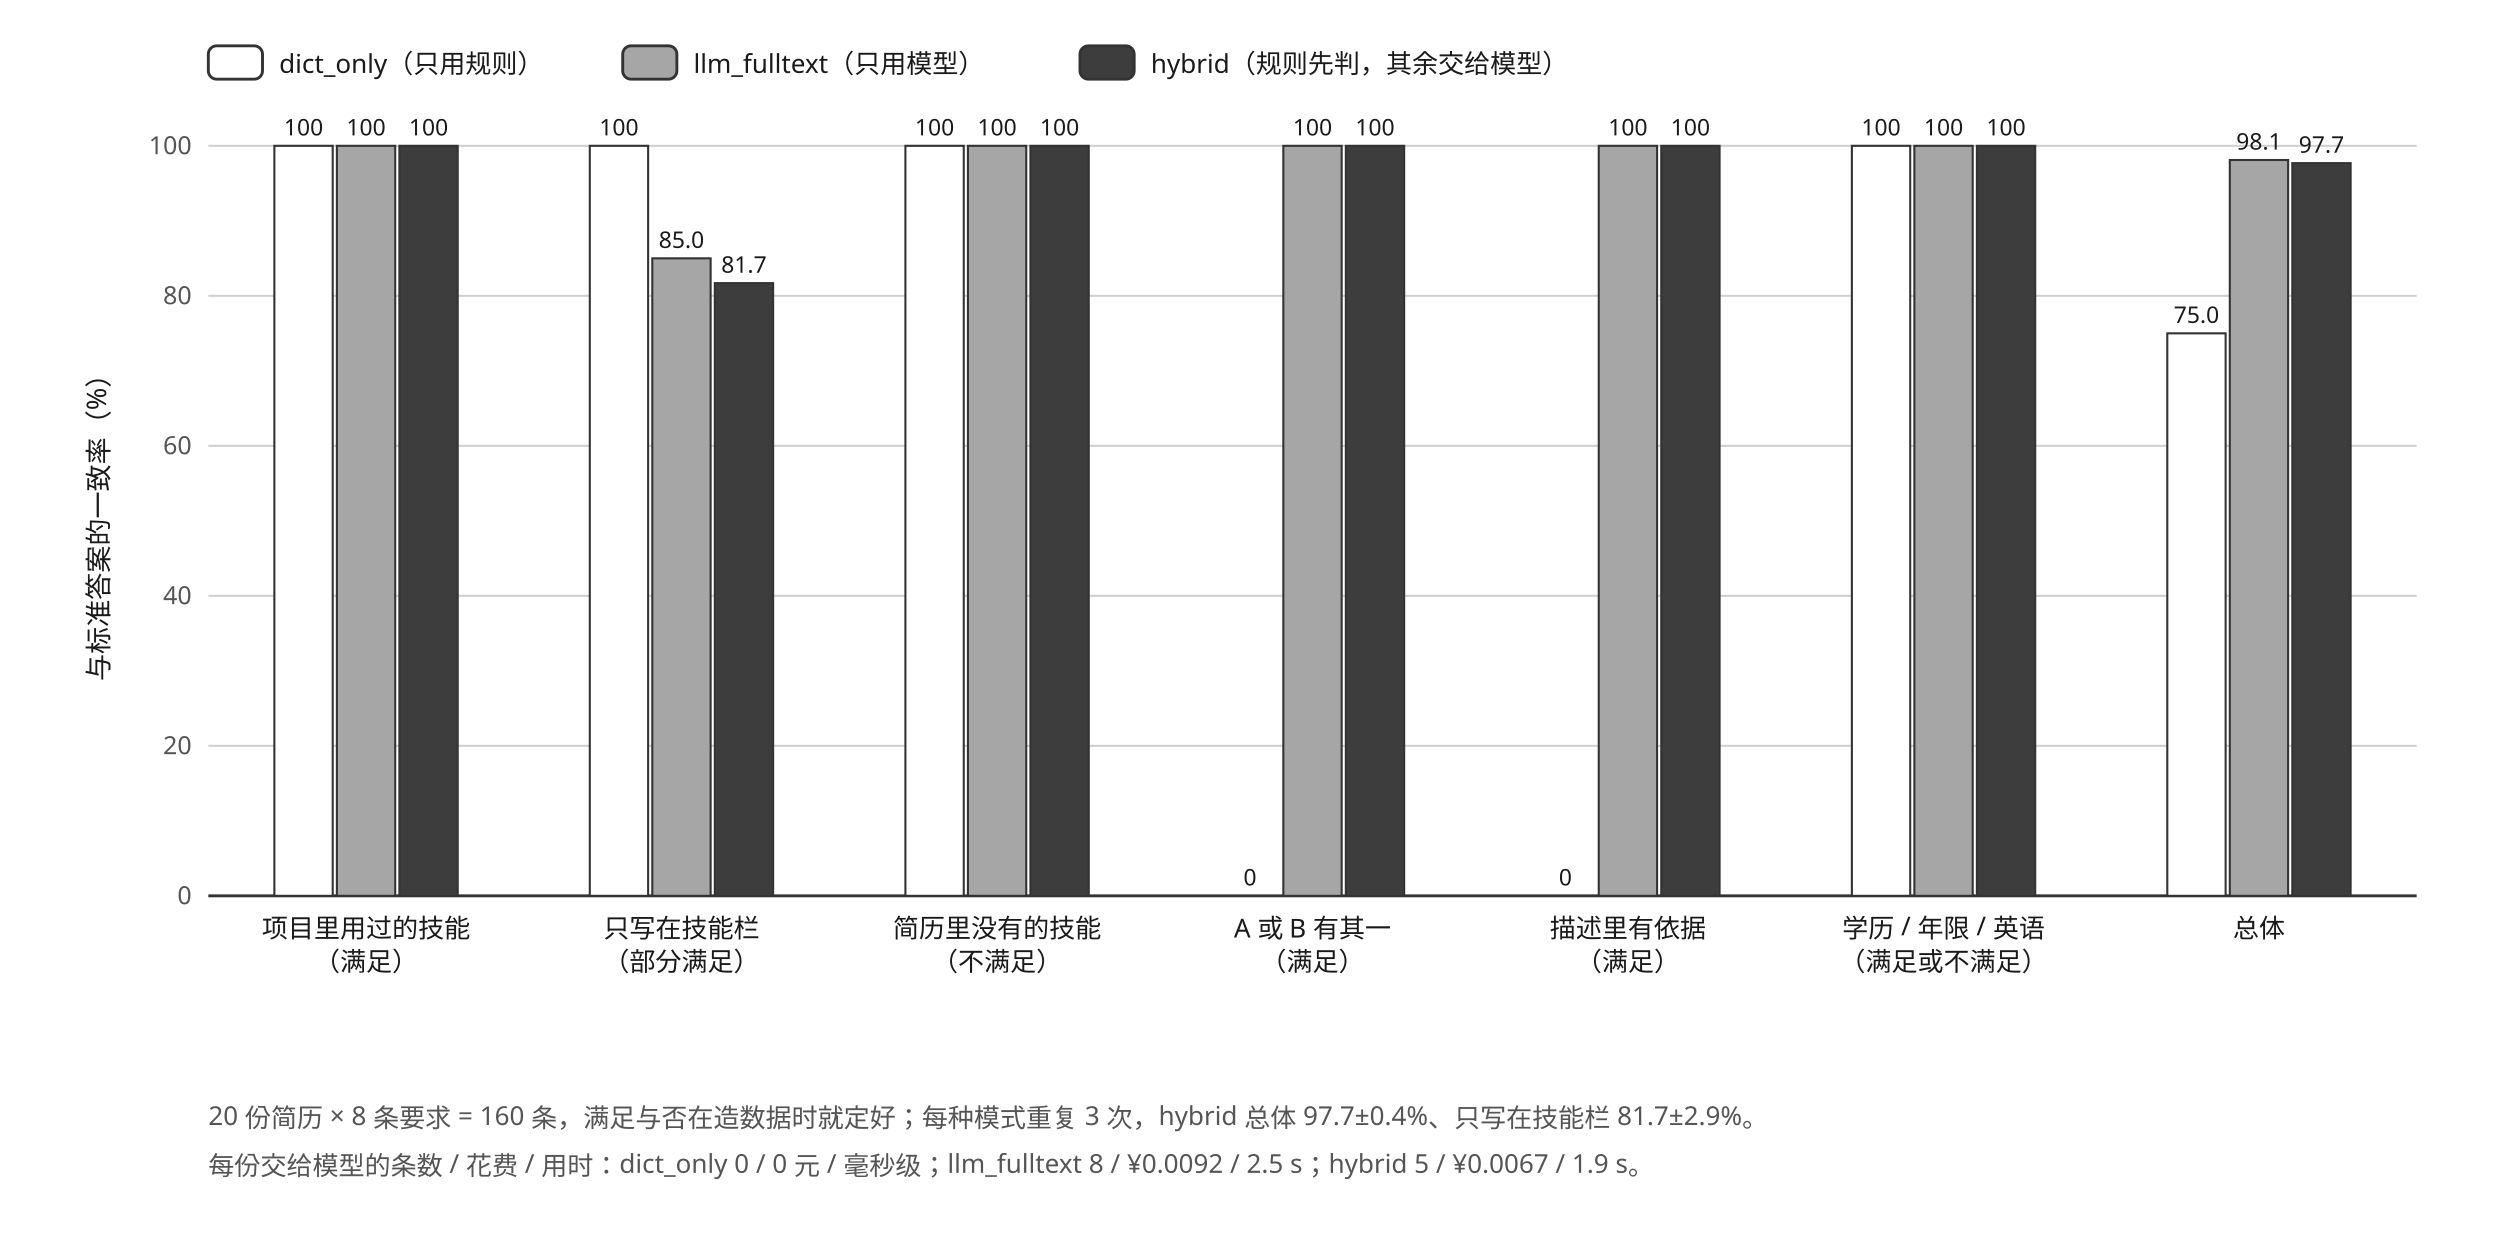
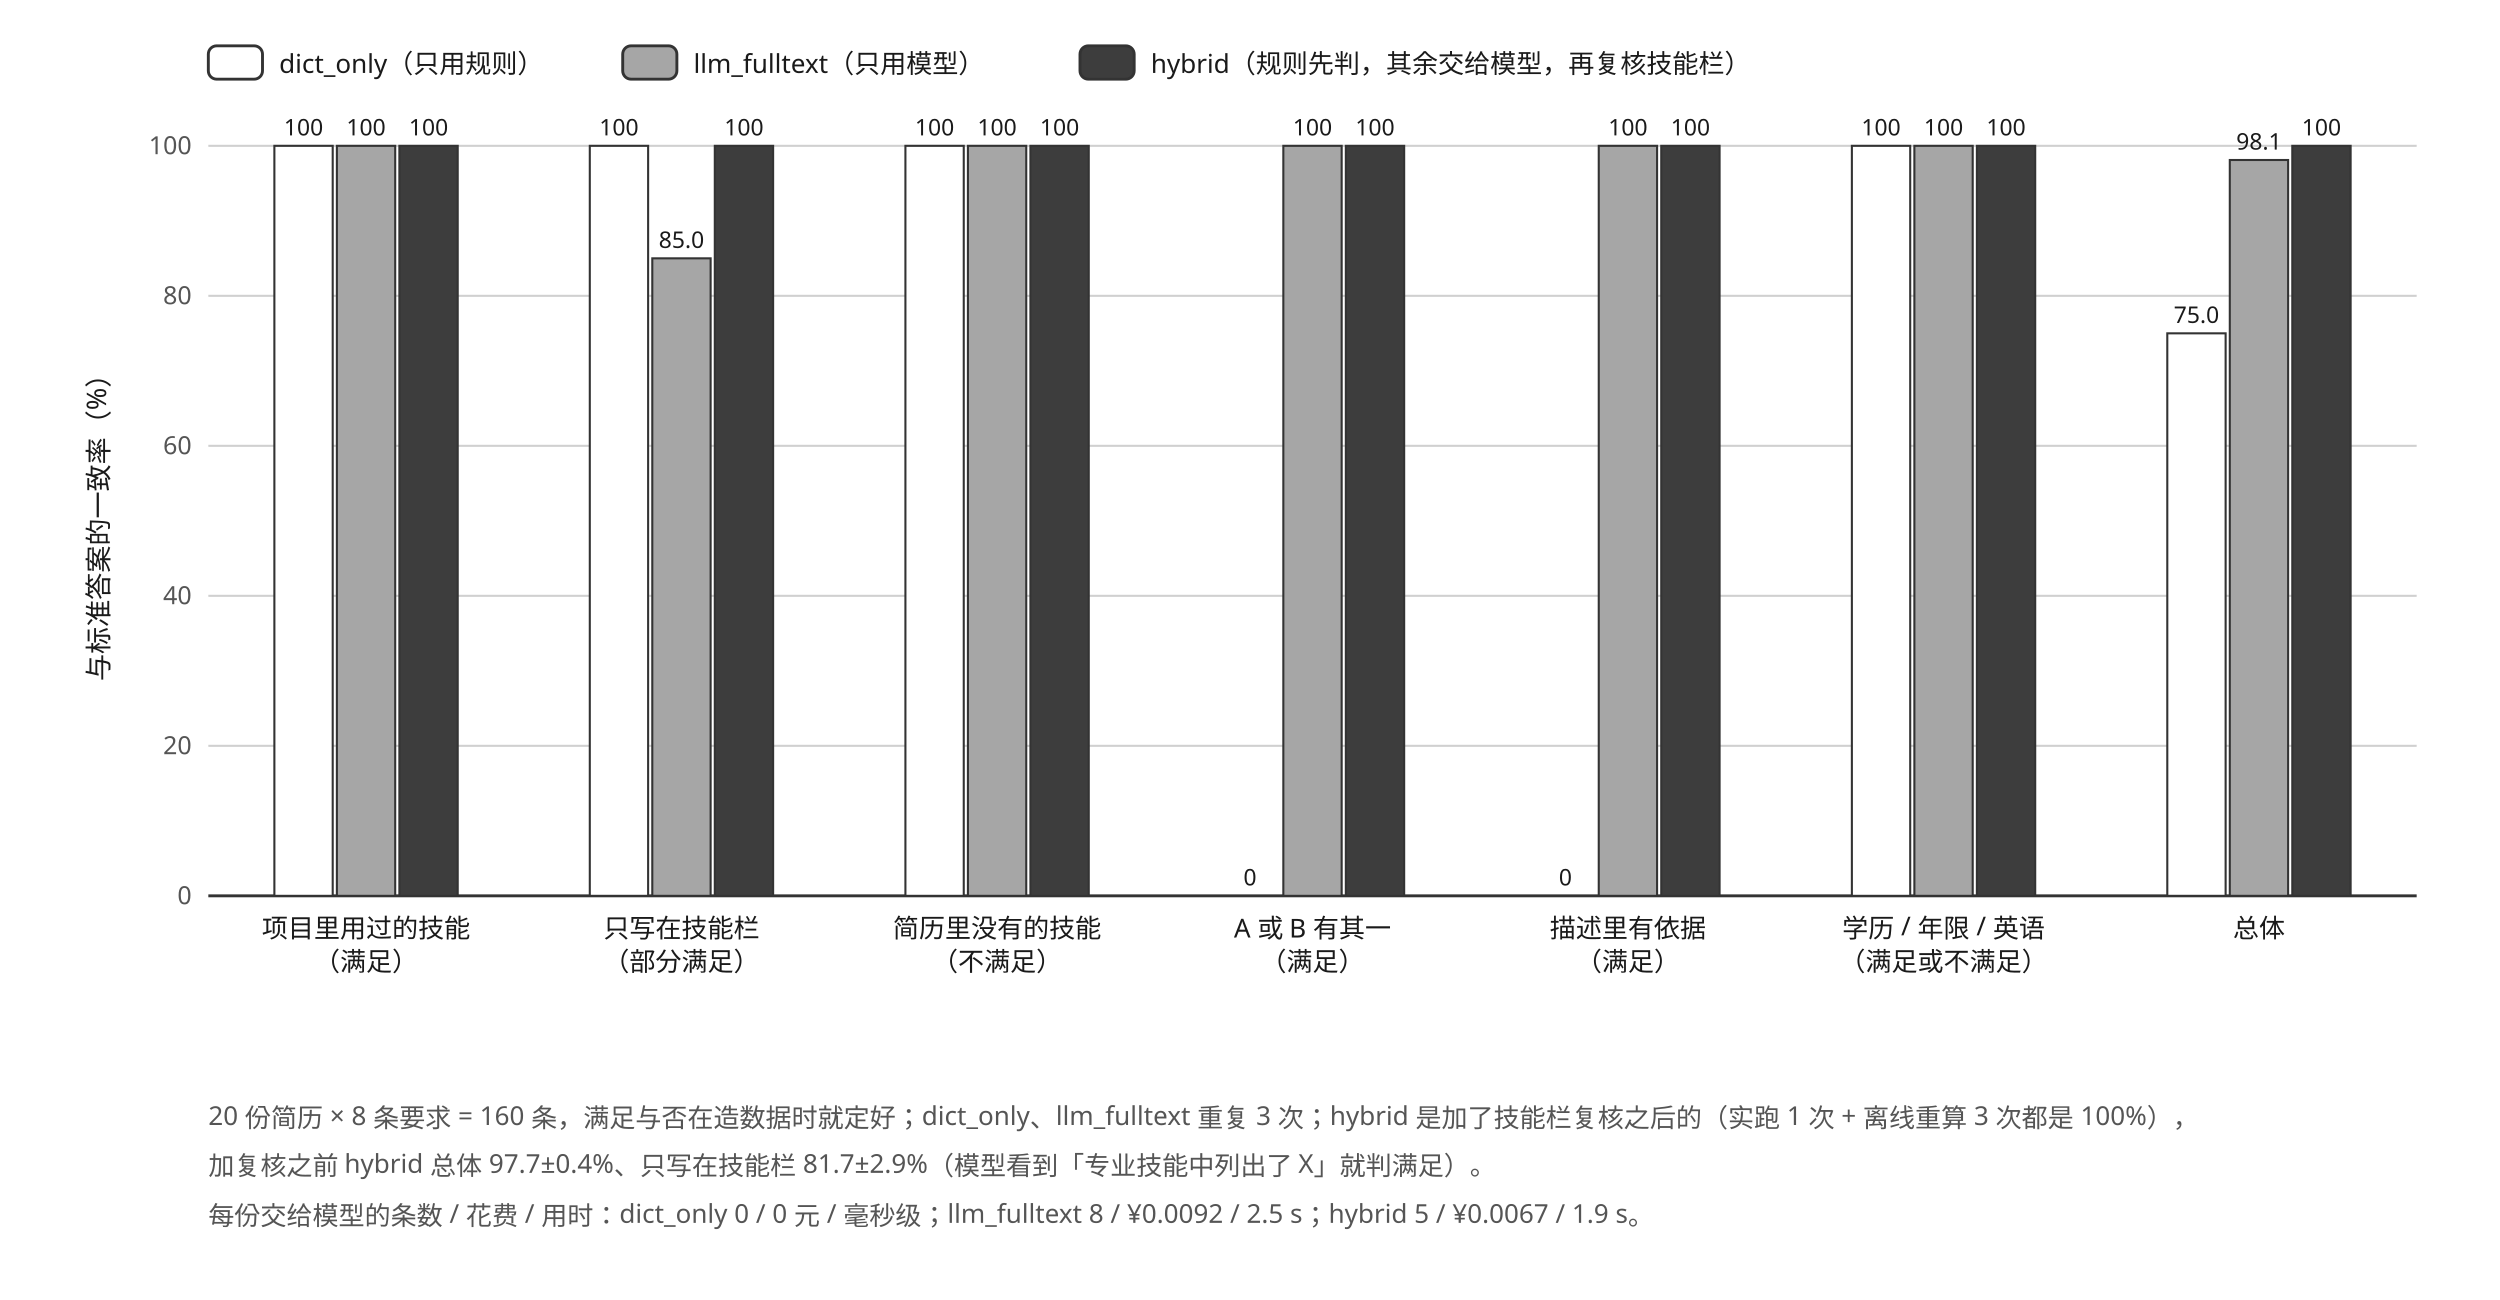
- <svg xmlns="http://www.w3.org/2000/svg" width="1200" height="600" viewBox="0 0 1200 600" font-family="Microsoft YaHei, SimHei, PingFang SC, sans-serif">
+ <svg xmlns="http://www.w3.org/2000/svg" width="1200" height="624" viewBox="0 0 1200 624" font-family="Microsoft YaHei, SimHei, PingFang SC, sans-serif">
  <defs>
    <marker id="ah" viewBox="0 0 10 10" refX="9" refY="5" markerWidth="7" markerHeight="7" orient="auto-start-reverse">
      <path d="M0,0 L10,5 L0,10 z" fill="#333333" />
    </marker>
  </defs>
-   <rect width="1200" height="600" fill="#fff" />
+   <rect width="1200" height="624" fill="#fff" />
  <rect x="100.0" y="22.0" width="26.0" height="16.0" rx="4" fill="#ffffff" stroke="#333333" stroke-width="1.4" />
  <text x="134.0" y="35.0" font-size="12.5" font-weight="400" fill="#1a1a1a" text-anchor="start">dict_only（只用规则）</text>
  <rect x="298.9" y="22.0" width="26.0" height="16.0" rx="4" fill="#a6a6a6" stroke="#333333" stroke-width="1.4" />
  <text x="332.9" y="35.0" font-size="12.5" font-weight="400" fill="#1a1a1a" text-anchor="start">llm_fulltext（只用模型）</text>
  <rect x="518.4" y="22.0" width="26.0" height="16.0" rx="4" fill="#3d3d3d" stroke="#333333" stroke-width="1.4" />
-   <text x="552.4" y="35.0" font-size="12.5" font-weight="400" fill="#1a1a1a" text-anchor="start">hybrid（规则先判，其余交给模型）</text>
+   <text x="552.4" y="35.0" font-size="12.5" font-weight="400" fill="#1a1a1a" text-anchor="start">hybrid（规则先判，其余交给模型，再复核技能栏）</text>
  <polyline points="100.0,430.0 1160.0,430.0" fill="none" stroke="#333333" stroke-width="1.4" />
  <text x="92.0" y="434.0" font-size="12" font-weight="400" fill="#555555" text-anchor="end">0</text>
  <polyline points="100.0,358.0 1160.0,358.0" fill="none" stroke="#d0d0d0" stroke-width="1" />
  <text x="92.0" y="362.0" font-size="12" font-weight="400" fill="#555555" text-anchor="end">20</text>
  <polyline points="100.0,286.0 1160.0,286.0" fill="none" stroke="#d0d0d0" stroke-width="1" />
  <text x="92.0" y="290.0" font-size="12" font-weight="400" fill="#555555" text-anchor="end">40</text>
  <polyline points="100.0,214.0 1160.0,214.0" fill="none" stroke="#d0d0d0" stroke-width="1" />
  <text x="92.0" y="218.0" font-size="12" font-weight="400" fill="#555555" text-anchor="end">60</text>
  <polyline points="100.0,142.0 1160.0,142.0" fill="none" stroke="#d0d0d0" stroke-width="1" />
  <text x="92.0" y="146.0" font-size="12" font-weight="400" fill="#555555" text-anchor="end">80</text>
  <polyline points="100.0,70.0 1160.0,70.0" fill="none" stroke="#d0d0d0" stroke-width="1" />
  <text x="92.0" y="74.0" font-size="12" font-weight="400" fill="#555555" text-anchor="end">100</text>
  <text x="52.0" y="250.0" font-size="13" font-weight="400" fill="#1a1a1a" text-anchor="middle" transform="rotate(-90 52.0 250.0)">与标准答案的一致率（%）</text>
  <rect x="131.7" y="70.0" width="28.0" height="360.0" rx="0" fill="#ffffff" stroke="#333333" stroke-width="1" />
  <text x="145.7" y="65.0" font-size="11" font-weight="400" fill="#1a1a1a" text-anchor="middle">100</text>
  <rect x="161.7" y="70.0" width="28.0" height="360.0" rx="0" fill="#a6a6a6" stroke="#333333" stroke-width="1" />
  <text x="175.7" y="65.0" font-size="11" font-weight="400" fill="#1a1a1a" text-anchor="middle">100</text>
  <rect x="191.7" y="70.0" width="28.0" height="360.0" rx="0" fill="#3d3d3d" stroke="#333333" stroke-width="1" />
  <text x="205.7" y="65.0" font-size="11" font-weight="400" fill="#1a1a1a" text-anchor="middle">100</text>
  <text x="175.7" y="450.0" font-size="12.5" font-weight="400" fill="#1a1a1a" text-anchor="middle">项目里用过的技能</text>
  <text x="175.7" y="466.0" font-size="12.5" font-weight="400" fill="#1a1a1a" text-anchor="middle">（满足）</text>
  <rect x="283.1" y="70.0" width="28.0" height="360.0" rx="0" fill="#ffffff" stroke="#333333" stroke-width="1" />
  <text x="297.1" y="65.0" font-size="11" font-weight="400" fill="#1a1a1a" text-anchor="middle">100</text>
  <rect x="313.1" y="124.0" width="28.0" height="306.0" rx="0" fill="#a6a6a6" stroke="#333333" stroke-width="1" />
  <text x="327.1" y="119.0" font-size="11" font-weight="400" fill="#1a1a1a" text-anchor="middle">85.0</text>
-   <rect x="343.1" y="135.9" width="28.0" height="294.1" rx="0" fill="#3d3d3d" stroke="#333333" stroke-width="1" />
-   <text x="357.1" y="130.9" font-size="11" font-weight="400" fill="#1a1a1a" text-anchor="middle">81.7</text>
+   <rect x="343.1" y="70.0" width="28.0" height="360.0" rx="0" fill="#3d3d3d" stroke="#333333" stroke-width="1" />
+   <text x="357.1" y="65.0" font-size="11" font-weight="400" fill="#1a1a1a" text-anchor="middle">100</text>
  <text x="327.1" y="450.0" font-size="12.5" font-weight="400" fill="#1a1a1a" text-anchor="middle">只写在技能栏</text>
  <text x="327.1" y="466.0" font-size="12.5" font-weight="400" fill="#1a1a1a" text-anchor="middle">（部分满足）</text>
  <rect x="434.6" y="70.0" width="28.0" height="360.0" rx="0" fill="#ffffff" stroke="#333333" stroke-width="1" />
  <text x="448.6" y="65.0" font-size="11" font-weight="400" fill="#1a1a1a" text-anchor="middle">100</text>
  <rect x="464.6" y="70.0" width="28.0" height="360.0" rx="0" fill="#a6a6a6" stroke="#333333" stroke-width="1" />
  <text x="478.6" y="65.0" font-size="11" font-weight="400" fill="#1a1a1a" text-anchor="middle">100</text>
  <rect x="494.6" y="70.0" width="28.0" height="360.0" rx="0" fill="#3d3d3d" stroke="#333333" stroke-width="1" />
  <text x="508.6" y="65.0" font-size="11" font-weight="400" fill="#1a1a1a" text-anchor="middle">100</text>
  <text x="478.6" y="450.0" font-size="12.5" font-weight="400" fill="#1a1a1a" text-anchor="middle">简历里没有的技能</text>
  <text x="478.6" y="466.0" font-size="12.5" font-weight="400" fill="#1a1a1a" text-anchor="middle">（不满足）</text>
  <text x="600.0" y="425.0" font-size="11" font-weight="400" fill="#1a1a1a" text-anchor="middle">0</text>
  <rect x="616.0" y="70.0" width="28.0" height="360.0" rx="0" fill="#a6a6a6" stroke="#333333" stroke-width="1" />
  <text x="630.0" y="65.0" font-size="11" font-weight="400" fill="#1a1a1a" text-anchor="middle">100</text>
  <rect x="646.0" y="70.0" width="28.0" height="360.0" rx="0" fill="#3d3d3d" stroke="#333333" stroke-width="1" />
  <text x="660.0" y="65.0" font-size="11" font-weight="400" fill="#1a1a1a" text-anchor="middle">100</text>
  <text x="630.0" y="450.0" font-size="12.5" font-weight="400" fill="#1a1a1a" text-anchor="middle">A 或 B 有其一</text>
  <text x="630.0" y="466.0" font-size="12.5" font-weight="400" fill="#1a1a1a" text-anchor="middle">（满足）</text>
  <text x="751.4" y="425.0" font-size="11" font-weight="400" fill="#1a1a1a" text-anchor="middle">0</text>
  <rect x="767.4" y="70.0" width="28.0" height="360.0" rx="0" fill="#a6a6a6" stroke="#333333" stroke-width="1" />
  <text x="781.4" y="65.0" font-size="11" font-weight="400" fill="#1a1a1a" text-anchor="middle">100</text>
  <rect x="797.4" y="70.0" width="28.0" height="360.0" rx="0" fill="#3d3d3d" stroke="#333333" stroke-width="1" />
  <text x="811.4" y="65.0" font-size="11" font-weight="400" fill="#1a1a1a" text-anchor="middle">100</text>
  <text x="781.4" y="450.0" font-size="12.5" font-weight="400" fill="#1a1a1a" text-anchor="middle">描述里有依据</text>
  <text x="781.4" y="466.0" font-size="12.5" font-weight="400" fill="#1a1a1a" text-anchor="middle">（满足）</text>
  <rect x="888.9" y="70.0" width="28.0" height="360.0" rx="0" fill="#ffffff" stroke="#333333" stroke-width="1" />
  <text x="902.9" y="65.0" font-size="11" font-weight="400" fill="#1a1a1a" text-anchor="middle">100</text>
  <rect x="918.9" y="70.0" width="28.0" height="360.0" rx="0" fill="#a6a6a6" stroke="#333333" stroke-width="1" />
  <text x="932.9" y="65.0" font-size="11" font-weight="400" fill="#1a1a1a" text-anchor="middle">100</text>
  <rect x="948.9" y="70.0" width="28.0" height="360.0" rx="0" fill="#3d3d3d" stroke="#333333" stroke-width="1" />
  <text x="962.9" y="65.0" font-size="11" font-weight="400" fill="#1a1a1a" text-anchor="middle">100</text>
  <text x="932.9" y="450.0" font-size="12.5" font-weight="400" fill="#1a1a1a" text-anchor="middle">学历 / 年限 / 英语</text>
  <text x="932.9" y="466.0" font-size="12.5" font-weight="400" fill="#1a1a1a" text-anchor="middle">（满足或不满足）</text>
  <rect x="1040.3" y="160.0" width="28.0" height="270.0" rx="0" fill="#ffffff" stroke="#333333" stroke-width="1" />
  <text x="1054.3" y="155.0" font-size="11" font-weight="400" fill="#1a1a1a" text-anchor="middle">75.0</text>
  <rect x="1070.3" y="76.8" width="28.0" height="353.2" rx="0" fill="#a6a6a6" stroke="#333333" stroke-width="1" />
  <text x="1084.3" y="71.8" font-size="11" font-weight="400" fill="#1a1a1a" text-anchor="middle">98.1</text>
-   <rect x="1100.3" y="78.3" width="28.0" height="351.7" rx="0" fill="#3d3d3d" stroke="#333333" stroke-width="1" />
-   <text x="1114.3" y="73.3" font-size="11" font-weight="400" fill="#1a1a1a" text-anchor="middle">97.7</text>
+   <rect x="1100.3" y="70.0" width="28.0" height="360.0" rx="0" fill="#3d3d3d" stroke="#333333" stroke-width="1" />
+   <text x="1114.3" y="65.0" font-size="11" font-weight="400" fill="#1a1a1a" text-anchor="middle">100</text>
  <text x="1084.3" y="450.0" font-size="12.5" font-weight="400" fill="#1a1a1a" text-anchor="middle">总体</text>
-   <text x="100.0" y="540.0" font-size="12.5" font-weight="400" fill="#555555" text-anchor="start">20 份简历 × 8 条要求 = 160 条，满足与否在造数据时就定好；每种模式重复 3 次，hybrid 总体 97.7±0.4%、只写在技能栏 81.7±2.9%。</text>
-   <text x="100.0" y="564.0" font-size="12.5" font-weight="400" fill="#555555" text-anchor="start">每份交给模型的条数 / 花费 / 用时：dict_only 0 / 0 元 / 毫秒级；llm_fulltext 8 / ¥0.0092 / 2.5 s；hybrid 5 / ¥0.0067 / 1.9 s。</text>
+   <text x="100.0" y="540.0" font-size="12.5" font-weight="400" fill="#555555" text-anchor="start">20 份简历 × 8 条要求 = 160 条，满足与否在造数据时就定好；dict_only、llm_fulltext 重复 3 次；hybrid 是加了技能栏复核之后的（实跑 1 次 + 离线重算 3 次都是 100%），</text>
+   <text x="100.0" y="564.0" font-size="12.5" font-weight="400" fill="#555555" text-anchor="start">加复核之前 hybrid 总体 97.7±0.4%、只写在技能栏 81.7±2.9%（模型看到「专业技能中列出了 X」就判满足）。</text>
+   <text x="100.0" y="588.0" font-size="12.5" font-weight="400" fill="#555555" text-anchor="start">每份交给模型的条数 / 花费 / 用时：dict_only 0 / 0 元 / 毫秒级；llm_fulltext 8 / ¥0.0092 / 2.5 s；hybrid 5 / ¥0.0067 / 1.9 s。</text>
</svg>
